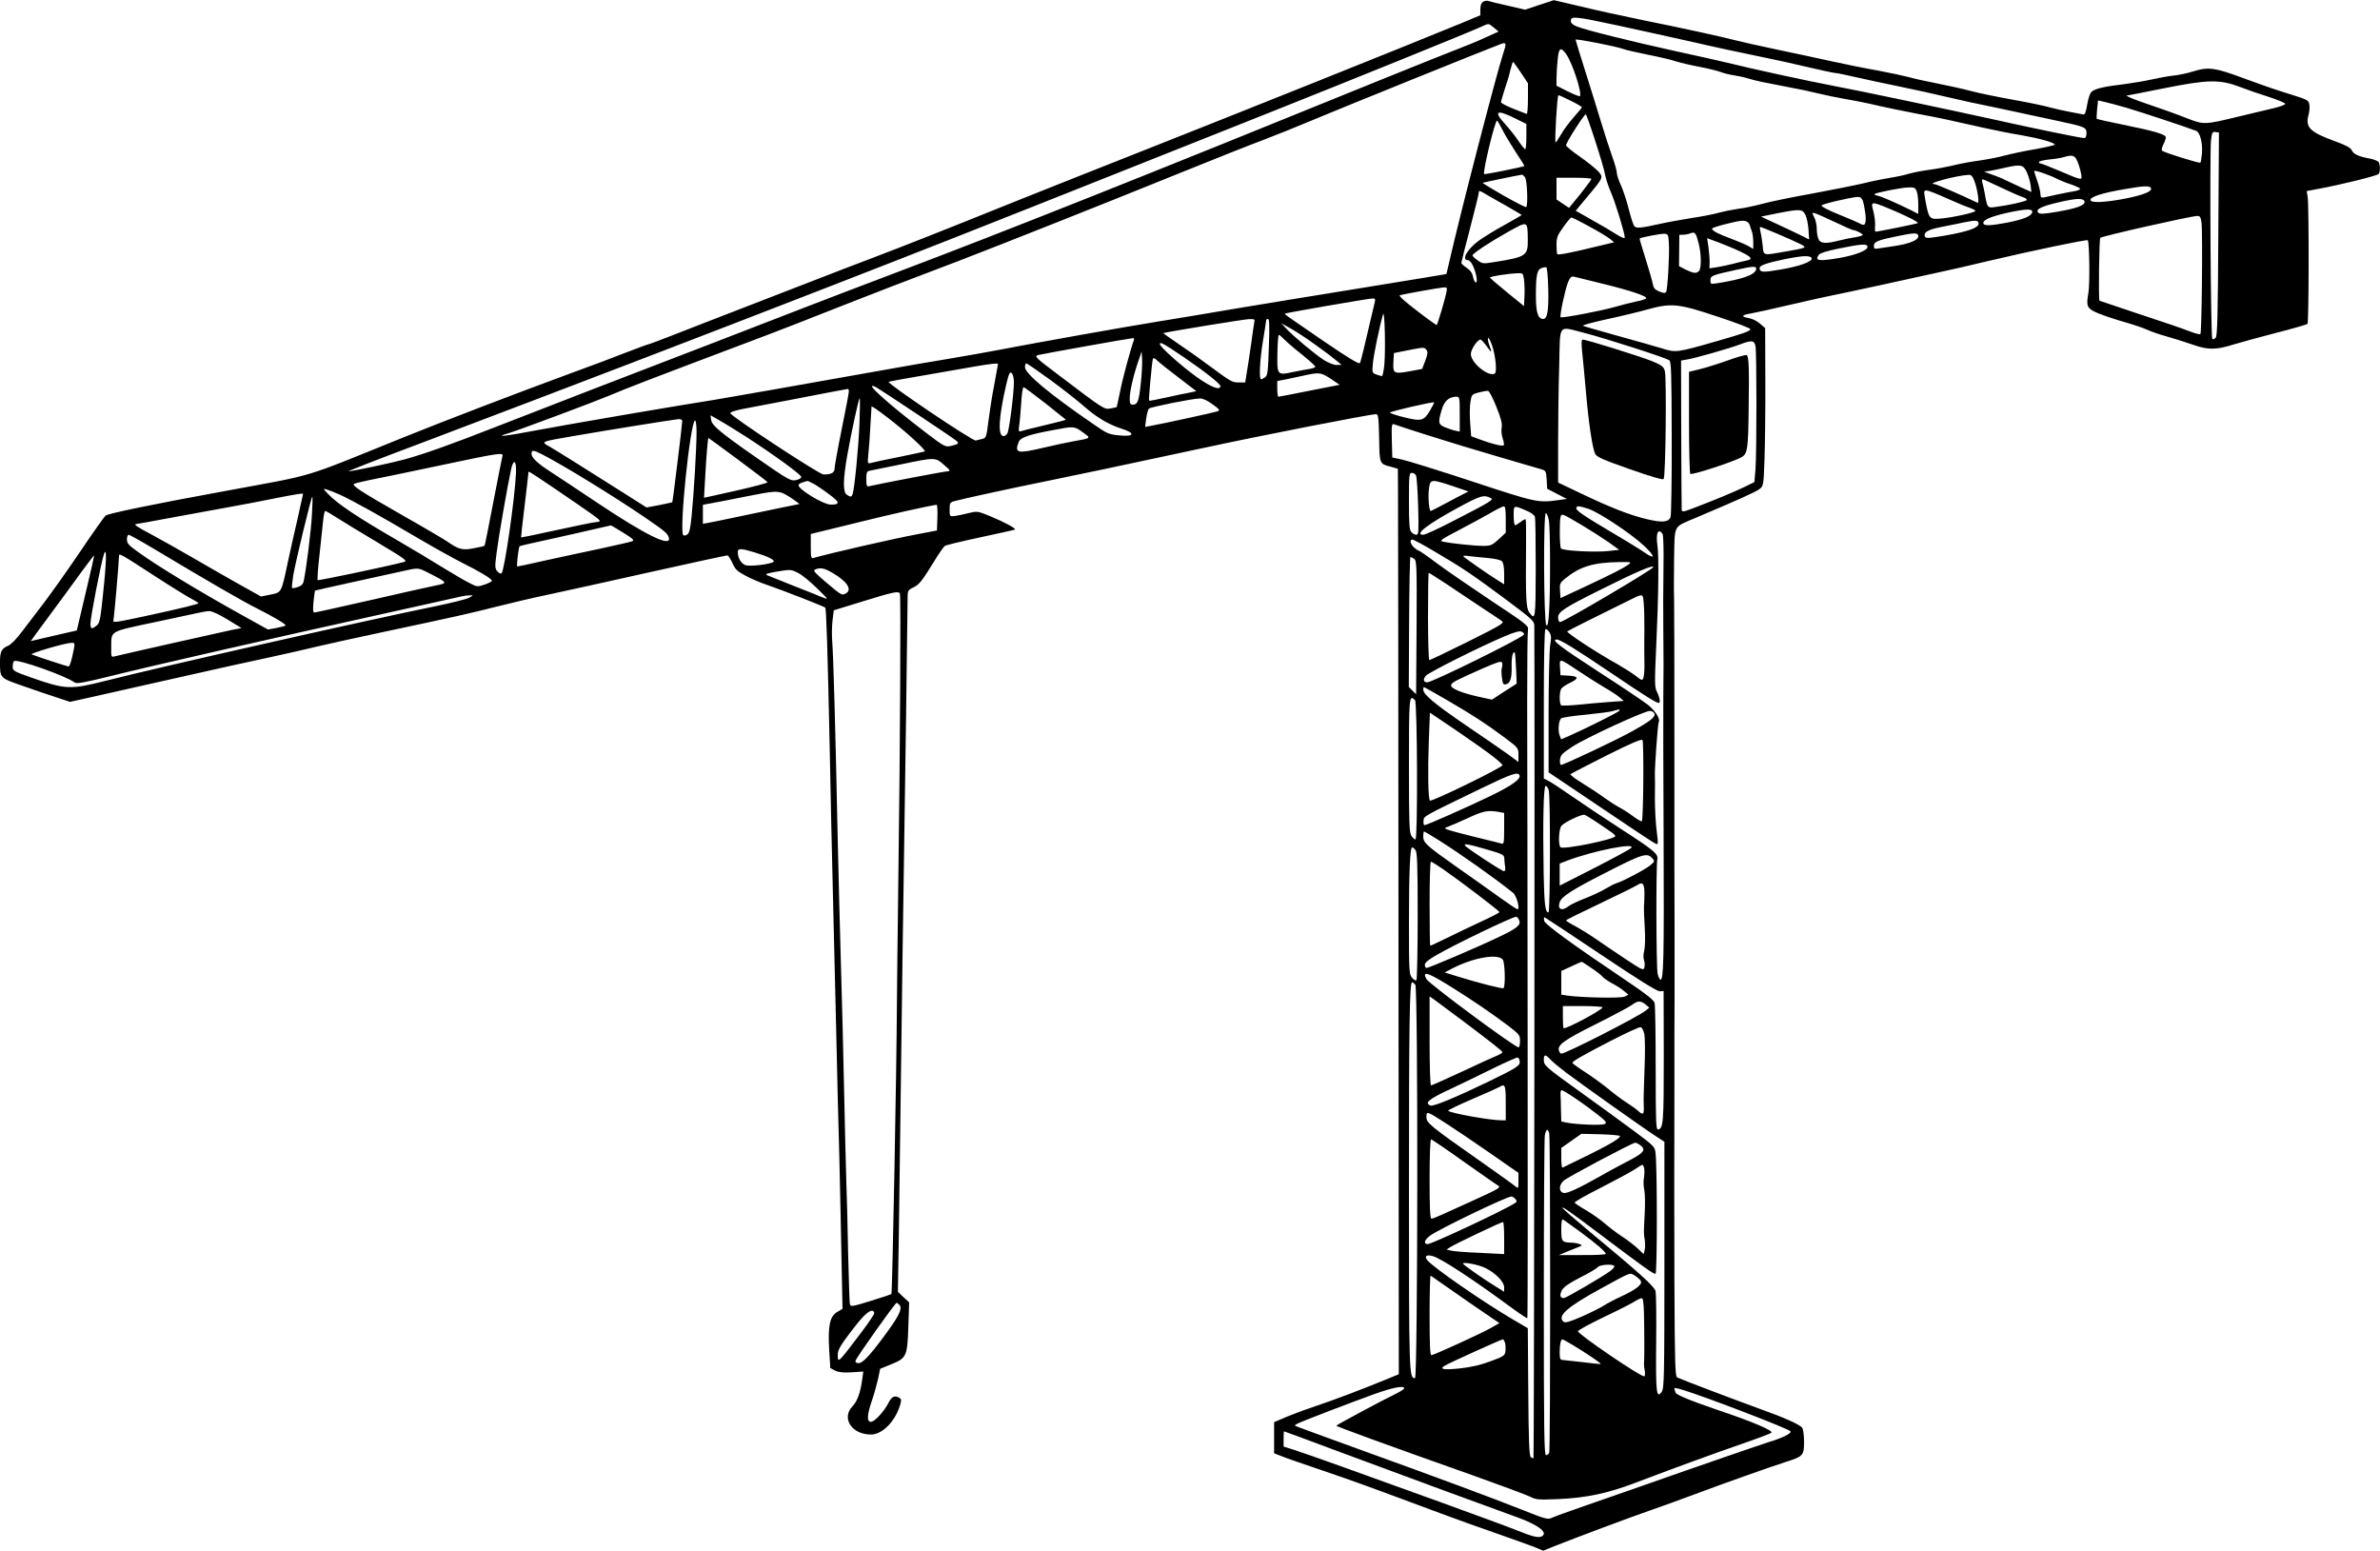
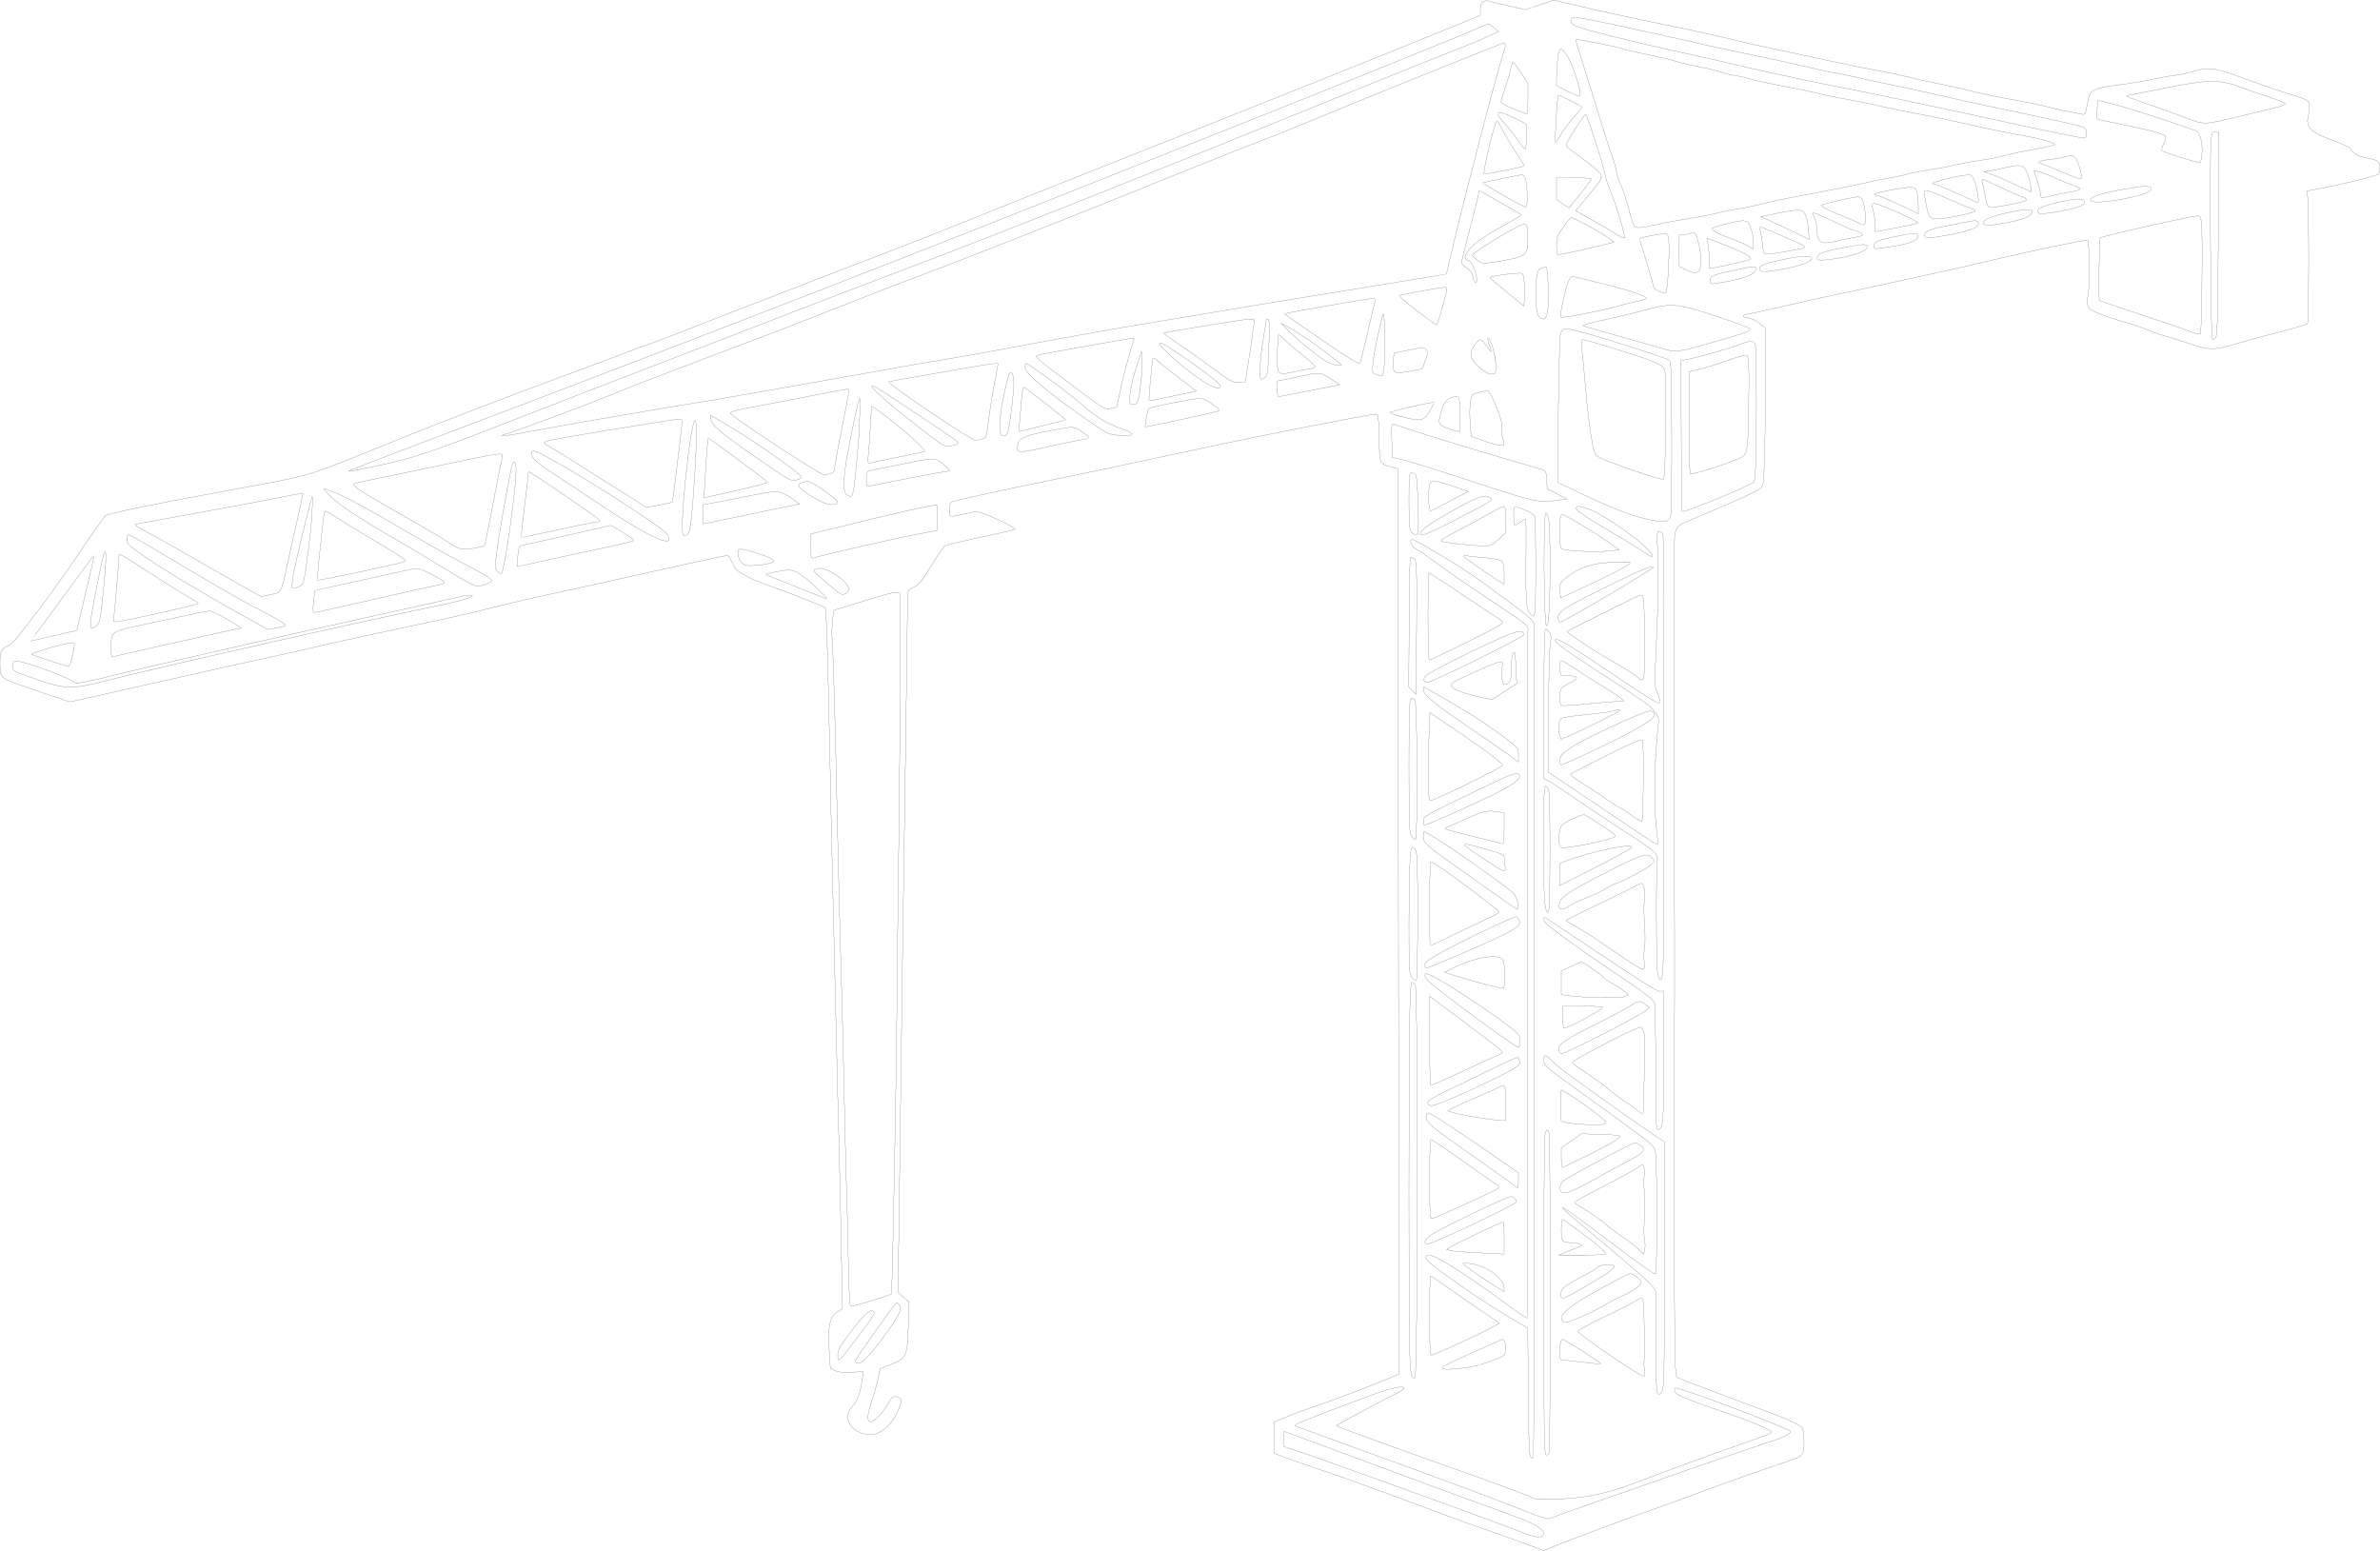
<svg xmlns="http://www.w3.org/2000/svg" version="1.0" width="1500pt" height="977pt" viewBox="0 0 1500 977" preserveAspectRatio="xMidYMid meet">
-   <g transform="translate(0,977) scale(0.1,-0.1)" fill="#000000" stroke="none">
+   <g transform="translate(0,977) scale(0.1,-0.1)" fill="none" stroke="#000000">
    <path d="M9348 9759 c-12 -7 -18 -22 -18 -48 l0 -37 -112 -47 c-367 -151 -1457 -587 -2103 -842 -220 -87 -551 -218 -735 -292 -444 -179 -680 -272 -880 -348 -91 -34 -264 -101 -385 -148 -121 -47 -332 -129 -470 -182 -137 -53 -318 -123 -401 -156 -83 -32 -154 -59 -158 -59 -4 0 -66 -23 -139 -51 -73 -29 -233 -89 -357 -134 -332 -122 -781 -294 -1049 -402 -658 -266 -532 -228 -1126 -338 -455 -83 -733 -141 -749 -154 -9 -7 -82 -110 -162 -229 -81 -120 -184 -264 -228 -322 -44 -58 -106 -139 -138 -181 -34 -46 -70 -82 -88 -89 -39 -16 -50 -37 -50 -98 0 -107 -4 -103 148 -156 76 -27 172 -59 215 -73 l78 -26 162 36 c89 20 333 75 542 122 209 47 463 104 565 125 102 22 232 52 290 66 58 14 240 54 405 89 497 106 533 114 720 161 99 25 252 61 340 79 88 19 373 81 634 140 260 58 478 105 485 105 6 0 20 -22 32 -48 18 -40 30 -52 83 -80 34 -19 99 -46 144 -61 98 -34 349 -132 358 -140 7 -7 15 -261 29 -921 4 -234 13 -623 19 -865 6 -242 15 -636 21 -875 5 -239 14 -601 20 -805 5 -203 11 -501 14 -662 l6 -291 -34 -20 c-46 -27 -59 -87 -50 -239 l7 -114 30 -16 c23 -11 50 -14 105 -11 l73 5 -7 -51 c-11 -81 -31 -137 -61 -168 -72 -75 -5 -178 116 -178 71 0 151 80 183 183 10 32 9 40 -3 48 -29 18 -49 9 -69 -31 -28 -55 -88 -120 -111 -120 -27 0 -25 43 6 133 14 40 31 102 39 137 l13 64 73 30 c94 38 99 50 105 243 l5 146 -36 33 -35 33 6 368 c3 203 10 708 15 1123 5 415 12 901 15 1080 7 426 25 1712 25 1789 0 60 0 61 38 80 38 19 51 36 151 198 18 28 38 56 45 62 6 6 108 30 225 55 117 25 215 47 218 49 7 7 -67 47 -154 83 -83 34 -83 34 -141 20 -31 -8 -70 -16 -87 -18 -29 -3 -30 -2 -30 41 0 41 2 45 30 53 54 15 386 87 590 128 182 37 416 86 970 205 369 80 1061 215 1097 215 15 0 17 -18 20 -150 3 -167 1 -162 76 -182 l42 -12 1 -146 c1 -80 2 -1363 3 -2852 l2 -2708 -73 -30 c-139 -58 -348 -137 -443 -168 -52 -17 -134 -47 -183 -67 l-87 -37 0 -98 0 -98 43 -17 c23 -10 139 -50 257 -90 201 -68 307 -107 750 -272 96 -36 258 -94 360 -129 102 -36 208 -74 236 -85 l50 -21 80 32 c123 49 467 178 589 220 61 21 191 68 290 105 209 78 459 166 563 200 117 37 122 42 122 128 0 43 -5 80 -12 90 -17 21 -110 63 -273 121 -157 57 -494 185 -515 196 -12 7 -15 90 -17 602 -1 326 -1 604 -1 618 0 14 1 266 1 560 0 294 0 567 1 605 0 39 0 230 0 425 -1 195 -1 373 -1 395 0 22 0 400 0 840 0 440 -1 829 -2 865 -2 36 -1 149 0 252 5 218 -9 193 139 256 271 115 376 162 399 180 25 19 26 21 32 193 3 96 6 319 5 497 l-1 324 -33 29 c-18 16 -49 31 -72 35 -49 8 -44 19 12 28 24 4 138 29 253 56 116 27 237 54 270 60 33 6 170 36 305 65 135 30 299 66 365 80 66 14 203 45 305 70 276 65 621 137 628 131 11 -11 14 -280 4 -333 -15 -84 -9 -97 61 -127 34 -14 108 -39 165 -55 56 -16 121 -38 145 -49 23 -11 78 -30 122 -42 44 -12 118 -36 165 -52 97 -34 145 -34 260 2 36 11 153 43 260 71 107 27 199 54 203 58 9 9 10 745 1 801 l-6 36 69 13 c139 25 378 84 385 95 10 15 10 58 -1 75 -5 7 -30 17 -57 22 -69 13 -100 27 -112 52 -7 16 -37 32 -103 56 -162 59 -191 88 -169 169 6 23 8 52 4 66 -6 27 -8 27 -164 76 -58 18 -170 57 -250 87 -176 66 -221 73 -314 44 -38 -12 -94 -24 -125 -27 -31 -3 -92 -14 -136 -24 -44 -10 -122 -23 -174 -30 -120 -14 -181 -27 -205 -45 -13 -10 -23 -37 -31 -82 -8 -50 -15 -67 -26 -64 -8 2 -45 9 -84 16 -38 7 -95 20 -125 28 -30 9 -134 31 -230 48 -96 17 -218 42 -270 56 -52 14 -149 35 -215 48 -66 13 -145 30 -175 39 -30 8 -117 27 -192 41 -76 13 -209 40 -295 59 -87 19 -244 53 -350 75 -106 22 -220 48 -255 57 -88 23 -335 77 -588 128 -118 24 -292 62 -386 85 l-171 40 -91 -30 -90 -30 -108 25 c-60 13 -116 27 -124 30 -8 3 -23 1 -32 -5z m850 -150 c130 -28 343 -75 472 -104 129 -30 316 -70 415 -90 99 -20 244 -52 322 -71 78 -18 150 -34 160 -34 10 0 68 -12 128 -26 61 -14 187 -41 280 -60 94 -19 224 -48 290 -64 66 -15 136 -31 155 -35 33 -6 206 -43 545 -116 178 -38 185 -41 185 -79 0 -20 -5 -30 -15 -30 -19 0 -305 58 -555 114 -300 66 -863 185 -1030 216 -157 30 -504 105 -665 145 -55 13 -206 47 -335 75 -269 59 -562 132 -614 154 -25 10 -36 21 -36 35 0 31 28 28 298 -30z m-783 -13 l30 -25 -80 -36 c-44 -21 -125 -54 -180 -75 -55 -21 -257 -102 -450 -180 -1540 -626 -2397 -967 -3080 -1225 -209 -79 -486 -185 -615 -235 -129 -50 -368 -142 -530 -205 -498 -191 -1122 -432 -1390 -537 -281 -110 -441 -167 -570 -203 -84 -23 -330 -75 -353 -75 -7 1 202 82 463 180 992 376 1687 642 2575 987 584 227 892 348 1935 763 217 86 600 239 850 338 507 202 1241 499 1310 531 56 25 49 26 85 -3z m817 -135 c16 -6 85 -22 155 -36 71 -14 148 -32 173 -41 25 -8 92 -24 150 -35 57 -11 118 -26 135 -33 17 -7 53 -16 80 -20 28 -4 70 -13 95 -21 49 -15 99 -25 256 -55 56 -10 137 -27 180 -38 44 -11 122 -27 174 -36 52 -9 122 -22 155 -30 59 -15 248 -54 394 -81 41 -8 113 -23 160 -34 47 -11 120 -27 161 -36 41 -9 93 -20 115 -24 22 -5 83 -16 135 -25 103 -18 200 -45 200 -57 0 -4 -55 -17 -122 -29 -68 -11 -154 -30 -193 -40 -38 -11 -108 -24 -155 -31 -47 -6 -119 -19 -160 -29 -41 -10 -113 -24 -160 -30 -47 -6 -105 -18 -130 -25 -25 -8 -76 -19 -115 -25 -38 -6 -115 -21 -170 -35 -55 -13 -201 -42 -325 -65 -123 -22 -265 -51 -315 -65 -49 -13 -115 -27 -145 -30 -30 -4 -86 -15 -125 -25 -38 -11 -119 -26 -180 -35 -60 -10 -146 -25 -190 -35 -123 -28 -152 -30 -165 -15 -6 8 -22 56 -35 108 -13 52 -35 119 -49 149 -14 30 -26 66 -26 79 0 13 -14 62 -31 109 -17 47 -47 141 -68 210 -21 69 -65 212 -99 319 -34 107 -62 197 -62 201 0 8 260 -43 302 -59z m-758 -28 c-42 -126 -276 -1030 -341 -1318 -9 -38 -17 -71 -17 -72 -1 -1 -242 -40 -536 -88 -294 -47 -654 -107 -800 -131 -146 -25 -362 -61 -480 -80 -217 -35 -765 -133 -1005 -179 -71 -14 -211 -38 -310 -55 -99 -16 -319 -54 -490 -85 -409 -73 -926 -164 -995 -175 -194 -30 -885 -148 -1088 -186 -234 -44 -301 -52 -210 -25 64 19 540 197 638 238 128 54 222 90 985 378 77 29 237 91 355 138 118 47 312 122 430 168 118 45 312 119 430 164 273 105 914 359 1407 559 210 85 444 178 520 206 76 29 208 82 293 118 205 86 1116 454 1200 485 34 12 36 5 14 -60z m396 -3 c41 -57 103 -250 87 -266 -3 -3 -37 11 -76 30 l-71 36 0 48 c0 26 3 77 7 115 7 76 19 84 53 37z m-285 -117 l45 -68 0 -98 c0 -54 -4 -97 -8 -95 -5 2 -43 17 -85 33 -42 17 -77 35 -77 41 0 6 11 42 23 80 13 38 30 93 36 122 7 28 15 52 17 52 2 0 24 -30 49 -67z m4530 -90 c44 -17 127 -46 185 -64 58 -19 104 -38 103 -44 -1 -5 -32 -17 -70 -26 -37 -9 -135 -32 -218 -52 -227 -55 -224 -54 -340 -9 -55 22 -165 61 -245 88 -80 27 -136 50 -125 52 11 1 119 23 240 47 271 54 346 55 470 8z m-4215 -88 c39 -19 70 -38 70 -41 0 -3 -23 -31 -51 -62 -28 -32 -65 -81 -81 -110 -17 -29 -32 -51 -34 -50 -7 8 10 298 18 298 5 0 40 -16 78 -35z m3505 -45 c85 -25 382 -123 437 -145 24 -9 41 -78 36 -142 -3 -29 -7 -55 -10 -58 -6 -6 -229 64 -241 75 -5 4 -2 21 7 38 9 17 16 38 16 46 0 19 -66 39 -273 81 -86 17 -159 34 -162 36 -2 3 -1 30 2 60 l6 56 41 -9 c22 -5 86 -22 141 -38z m-3856 -66 l71 -35 0 -80 c0 -43 -3 -79 -7 -79 -5 0 -24 24 -43 52 -19 29 -56 75 -82 104 -78 84 -57 97 61 38z m505 -142 c30 -92 58 -187 62 -212 4 -24 20 -72 34 -105 27 -58 90 -264 90 -291 0 -9 -18 -2 -52 19 -29 19 -99 60 -155 91 l-102 58 74 89 c100 119 100 121 71 156 -14 16 -65 58 -115 93 -50 35 -91 68 -91 74 0 18 114 196 125 196 2 0 29 -75 59 -168z m-585 70 c16 -32 55 -96 85 -142 31 -46 55 -85 53 -86 -6 -6 -249 -55 -253 -51 -11 10 68 337 81 337 3 0 18 -26 34 -58z m4512 -657 c-3 -522 -6 -643 -17 -654 -7 -8 -17 -11 -21 -7 -10 9 -17 1180 -8 1254 6 47 9 53 28 50 l22 -3 -4 -640z m-888 458 c9 -21 19 -55 23 -77 8 -46 13 -46 -143 20 -57 24 -107 44 -113 44 -5 0 -10 4 -10 9 0 5 29 12 65 16 35 3 77 10 92 15 55 16 69 12 86 -27z m-319 -68 c10 -22 21 -59 24 -83 l5 -42 -69 31 c-38 17 -81 37 -97 45 -15 9 -51 23 -80 33 l-52 19 40 6 c22 4 67 13 100 21 91 20 107 17 129 -30z m191 -42 c22 -11 64 -28 93 -37 28 -10 52 -22 52 -26 0 -5 -17 -12 -37 -15 -21 -3 -69 -13 -108 -21 -38 -8 -78 -17 -87 -19 -14 -2 -18 4 -18 23 -1 15 -9 52 -20 82 -11 30 -19 58 -20 62 0 9 93 -23 145 -49z m-3354 10 c14 -16 20 -176 8 -188 -3 -3 -67 30 -142 72 -74 43 -134 79 -133 81 3 2 224 48 247 51 4 1 13 -6 20 -16z m2832 -22 c19 -47 34 -145 21 -139 -100 48 -261 118 -273 118 -60 0 133 53 215 58 17 2 26 -8 37 -37z m-2413 11 c0 -4 -32 -47 -70 -95 l-71 -87 -39 26 -40 27 0 68 0 69 110 0 c61 0 110 -3 110 -8z m2575 -51 c55 -26 117 -54 138 -61 23 -7 35 -16 30 -21 -9 -9 -110 -32 -194 -43 -53 -8 -54 -6 -69 79 -5 28 -12 60 -16 73 -3 12 -3 22 2 22 4 0 53 -22 109 -49z m952 -8 c7 -19 -47 -41 -155 -63 -131 -26 -227 -31 -227 -10 0 20 74 44 215 68 126 22 161 23 167 5z m-1477 -19 c6 -14 10 -52 10 -84 l0 -58 -47 24 c-92 45 -178 83 -206 90 -15 3 -26 8 -23 11 9 9 171 41 214 42 37 1 44 -2 52 -25z m-2592 -88 c56 -32 102 -59 102 -61 0 -2 -50 -30 -110 -64 -61 -33 -134 -79 -163 -100 -74 -56 -108 -121 -63 -121 7 0 20 -15 29 -34 21 -46 32 -106 19 -106 -6 0 -14 15 -18 34 -4 24 -16 42 -40 58 -19 13 -34 27 -34 31 0 5 25 103 55 218 30 115 55 216 55 225 0 14 4 14 33 -3 17 -11 78 -45 135 -77z m2780 45 c59 -26 124 -54 145 -60 20 -7 37 -16 37 -20 0 -10 -144 -42 -216 -48 -73 -7 -77 -3 -98 107 -12 66 -12 70 6 70 10 0 67 -22 126 -49z m-527 -17 c5 -15 12 -53 16 -84 6 -63 -3 -79 -36 -58 -11 6 -70 32 -133 57 -62 25 -111 50 -108 56 5 10 182 51 228 54 16 1 25 -7 33 -25z m1397 -5 c4 -23 -52 -43 -176 -64 -77 -13 -106 -15 -115 -6 -21 21 16 40 123 65 119 28 163 29 168 5z m-1231 -44 c106 -44 187 -85 180 -91 -4 -4 -251 -54 -267 -54 -3 0 -4 17 -2 38 1 20 -3 61 -11 90 -17 64 -16 65 100 17z m-528 -40 c8 -16 17 -58 19 -92 l4 -62 -48 24 c-27 13 -95 46 -152 72 l-103 48 108 22 c138 27 154 26 172 -12z m1429 18 c-5 -25 -50 -44 -153 -65 -115 -22 -155 -23 -155 -2 0 20 55 42 160 65 114 24 152 24 148 2z m-1240 -64 c56 -27 107 -49 112 -49 15 0 60 -23 60 -30 0 -4 -21 -11 -47 -15 -27 -4 -73 -13 -103 -21 -85 -22 -119 -19 -130 12 -6 14 -10 43 -10 65 0 22 -7 54 -16 70 -15 30 -15 31 8 24 13 -4 69 -29 126 -56z m2307 -1 c8 -58 2 -695 -7 -703 -4 -4 -35 4 -70 18 -35 14 -175 62 -313 107 -137 46 -251 84 -253 85 -7 6 -2 389 5 396 11 11 560 135 610 138 18 1 23 -6 28 -41z m-3861 -24 c57 -30 115 -66 131 -78 l28 -23 -109 -26 c-154 -38 -242 -55 -249 -49 -3 3 -5 29 -5 59 0 46 5 60 43 112 23 33 46 60 50 60 5 1 55 -24 111 -55z m1004 24 c6 -7 11 -17 12 -23 1 -5 6 -20 11 -33 5 -13 9 -43 9 -67 l0 -44 -32 19 c-18 10 -67 31 -108 46 -75 27 -120 50 -120 63 0 9 155 49 191 50 15 1 31 -5 37 -11z m1452 -7 c0 -27 -66 -50 -214 -76 -114 -19 -126 -19 -126 3 0 24 31 38 127 56 43 9 98 19 123 25 73 15 90 13 90 -8z m-2841 -103 c1 -100 -11 -108 -215 -140 -67 -11 -72 -10 -102 12 -18 13 -32 27 -32 30 0 12 112 86 225 149 127 70 122 72 124 -51z m1575 38 c56 -24 119 -52 141 -63 46 -24 45 -24 -85 -47 -155 -27 -144 -30 -151 39 -4 33 -10 72 -14 88 -4 15 -4 27 0 27 3 0 52 -20 109 -44z m-499 -57 c18 -66 19 -161 3 -177 -17 -17 -35 -15 -84 9 l-42 22 1 98 1 99 25 1 c14 0 35 4 46 9 27 11 34 2 50 -61z m-187 1 c5 -74 -8 -294 -17 -309 -6 -10 -16 -9 -43 2 -29 12 -37 22 -42 51 -4 21 -25 92 -46 159 -21 67 -38 123 -36 124 7 7 134 31 156 30 23 -2 25 -6 28 -57z m1572 41 c0 -24 -55 -47 -147 -61 -37 -5 -83 -12 -100 -15 -28 -5 -33 -3 -33 15 0 26 23 36 135 59 122 26 145 26 145 2z m-1122 -96 c75 -36 83 -49 35 -58 -16 -3 -53 -12 -83 -20 -30 -8 -75 -17 -100 -21 l-46 -7 1 43 c0 24 -4 66 -8 95 l-8 52 68 -25 c37 -14 101 -40 141 -59z m802 29 c0 -22 -73 -51 -174 -69 -133 -23 -161 -19 -133 19 8 11 52 25 127 40 142 29 180 32 180 10z m-352 -72 c6 -20 -77 -51 -199 -71 -111 -19 -128 -18 -129 11 0 15 48 32 155 54 119 24 166 26 173 6z m-1660 -194 c3 -138 -6 -188 -32 -188 -33 0 -46 41 -46 146 0 128 7 163 34 174 12 5 26 7 31 6 6 -2 11 -59 13 -138z m1310 125 c-7 -35 -83 -62 -245 -88 -41 -6 -43 -6 -43 19 0 28 9 32 160 65 113 25 132 25 128 4z m-1463 -65 c3 -24 5 -71 3 -105 l-3 -62 -107 87 c-59 48 -107 90 -108 93 0 7 116 25 172 27 36 2 37 1 43 -40z m500 -27 c175 -43 278 -78 270 -91 -3 -5 -31 -14 -63 -20 -31 -7 -93 -22 -137 -35 -92 -26 -332 -71 -339 -64 -8 7 29 178 47 222 14 31 20 37 39 33 13 -3 95 -23 183 -45z m-990 -58 c-7 -36 -54 -195 -60 -201 -2 -2 -58 38 -125 90 -69 52 -116 94 -108 97 20 7 250 48 277 50 22 1 23 -2 16 -36z m-450 -55 c-69 -296 -88 -375 -94 -386 -5 -9 -73 32 -237 144 -264 181 -238 163 -233 168 5 5 515 93 547 95 18 1 21 -3 17 -21z m2165 -95 c113 -37 204 -72 202 -78 -4 -13 -42 -26 -212 -75 -254 -73 -258 -73 -347 -45 -43 13 -170 49 -282 80 -112 31 -209 59 -214 62 -6 4 59 21 144 40 85 18 201 46 259 62 154 43 196 39 450 -46z m-2105 -300 c-4 -40 -11 -73 -15 -73 -5 0 -21 5 -36 10 -26 10 -27 12 -21 73 5 55 43 237 64 307 10 33 16 -222 8 -317z m-820 265 c-2 -13 -12 -75 -20 -138 -9 -63 -21 -143 -27 -177 l-10 -63 -40 0 c-43 0 -48 3 -193 110 -49 37 -134 97 -188 133 -54 37 -97 67 -95 68 43 11 514 88 541 88 34 1 37 -1 32 -21z m92 -155 c-5 -154 -8 -179 -23 -190 -10 -7 -21 -13 -26 -13 -14 0 -8 122 12 243 11 65 20 123 20 128 0 5 5 9 12 9 8 0 10 -47 5 -177z m291 16 c54 -38 113 -83 132 -99 l35 -29 -31 -1 c-17 0 -51 13 -80 31 -56 36 -194 151 -239 200 l-30 32 58 -32 c32 -18 102 -63 155 -102z m1705 71 c124 -32 502 -153 527 -170 13 -8 15 -74 16 -487 1 -263 -3 -488 -7 -500 -12 -34 -51 -38 -148 -15 -108 25 -232 74 -418 163 l-143 68 0 253 c0 139 3 358 7 486 7 272 -13 247 166 202z m-1902 -36 c13 -14 63 -58 112 -96 48 -39 87 -74 87 -79 0 -4 -17 -11 -37 -14 -21 -3 -69 -12 -107 -20 -96 -21 -98 -19 -95 122 1 62 5 113 9 113 4 0 17 -12 31 -26z m-946 -11 c-18 -48 -70 -239 -86 -322 -11 -52 -20 -96 -22 -97 -1 -1 -18 -4 -38 -8 -40 -7 -40 -7 -325 209 -155 117 -157 120 -129 128 27 7 561 103 594 106 9 1 11 -5 6 -16z m2259 -30 c22 -64 32 -168 17 -177 -39 -24 -151 68 -151 123 0 29 42 91 61 91 5 0 22 -19 39 -42 34 -47 35 -46 15 11 -8 22 -10 41 -5 41 4 0 15 -21 24 -47z m1660 -4 c8 -41 8 -670 0 -776 l-7 -81 -63 -31 c-64 -31 -202 -88 -326 -135 -61 -23 -68 -23 -69 -8 -1 9 -2 225 -3 479 l-1 461 40 7 c50 8 263 69 330 94 75 29 91 27 99 -10z m-3606 -68 c139 -95 237 -172 234 -186 -5 -26 -58 -5 -144 55 -94 66 -238 194 -238 212 0 16 24 3 148 -81z m1532 44 c10 -12 9 -25 -7 -68 l-20 -52 -75 -14 c-103 -19 -110 -15 -106 56 l3 58 85 17 c109 21 105 21 120 3z m-1800 -210 c-12 -114 -20 -135 -51 -135 -15 0 -19 7 -19 38 0 45 23 145 53 232 l22 65 3 -45 c2 -25 -1 -94 -8 -155z m243 32 l107 -82 -42 -9 c-24 -4 -90 -18 -148 -31 -58 -13 -106 -22 -108 -20 -4 3 18 243 24 263 3 9 12 5 31 -13 16 -15 76 -63 136 -108z m-1143 89 c0 -2 -11 -61 -24 -132 -14 -71 -30 -175 -37 -232 -12 -97 -14 -103 -39 -108 -14 -3 -32 -8 -40 -10 -20 -5 -567 364 -549 370 8 3 106 21 219 40 113 20 255 44 315 55 111 19 155 24 155 17z m327 -98 c78 -57 176 -134 218 -171 76 -67 152 -112 230 -137 91 -29 87 -53 -7 -44 -69 6 -79 10 -168 72 -276 189 -430 318 -430 358 0 13 4 24 8 24 5 0 72 -46 149 -102z m-227 -17 c0 -72 -29 -300 -41 -322 -6 -11 -18 -19 -27 -17 -34 6 -27 121 19 321 17 73 23 86 35 76 8 -7 14 -30 14 -58z m1997 22 l56 -38 -189 -37 c-104 -21 -192 -38 -196 -38 -5 0 -8 22 -8 49 l0 50 53 10 c28 6 81 17 117 25 96 21 105 19 167 -21z m-2864 -54 c24 -13 470 -309 501 -334 24 -18 19 -24 -30 -35 -37 -8 -41 -6 -163 87 -245 187 -402 330 -308 282z m1065 -100 c70 -56 128 -103 130 -104 2 -1 -59 -17 -135 -35 -76 -18 -144 -35 -152 -38 -10 -4 -12 4 -8 34 4 21 9 85 13 142 3 56 10 102 15 102 5 0 66 -46 137 -101z m-1238 75 c0 -9 -20 -116 -45 -238 -25 -123 -45 -235 -45 -248 0 -27 -20 -38 -70 -38 -26 0 -580 364 -587 386 -2 7 29 17 79 27 46 9 166 32 268 51 102 20 230 44 285 55 55 10 103 19 108 20 4 0 7 -6 7 -15z m4081 -98 c30 -74 38 -107 33 -132 -3 -18 0 -48 7 -68 7 -19 10 -38 6 -42 -8 -8 -77 9 -151 37 l-54 20 -6 82 c-4 45 -3 105 1 132 8 49 9 50 53 62 25 6 51 11 58 10 8 -1 32 -47 53 -101z m-231 -46 l0 -110 -27 6 c-16 3 -45 13 -65 21 -43 18 -46 29 -22 109 16 57 45 83 92 84 21 0 22 -2 22 -110z m-3783 -57 c-6 -150 -31 -408 -43 -445 -6 -21 -14 -22 -38 -5 -24 18 -23 94 4 248 27 152 72 359 78 359 3 0 2 -71 -1 -157z m2224 120 c45 -32 49 -38 33 -45 -17 -6 -334 -76 -423 -92 l-34 -6 7 52 c4 29 12 58 17 63 10 10 272 63 321 64 17 1 48 -13 79 -36z m1373 -38 c-39 -67 -55 -72 -163 -45 -50 12 -91 26 -91 30 0 7 271 70 278 64 2 -1 -9 -23 -24 -49z m-3414 -51 c111 -85 241 -204 228 -209 -7 -2 -80 -18 -163 -35 -82 -16 -161 -33 -174 -37 -24 -6 -24 -6 -18 58 4 35 10 117 13 182 l7 117 26 -16 c14 -10 51 -36 81 -60z m-892 -120 c175 -114 342 -235 342 -250 0 -7 -14 -15 -30 -19 -36 -8 -47 -2 -260 146 -221 154 -274 199 -278 233 l-4 29 56 -32 c31 -17 109 -66 174 -107z m-408 104 c0 -21 -60 -511 -63 -513 -1 -1 -38 -9 -82 -18 l-80 -15 -120 76 c-274 174 -452 285 -487 305 -63 35 -68 32 157 71 214 37 626 103 653 105 12 0 22 -5 22 -11z m90 -73 c0 -96 -17 -388 -31 -525 -7 -75 -14 -108 -26 -117 -9 -7 -20 -10 -26 -6 -29 18 44 723 74 723 5 0 9 -34 9 -75z m4615 -20 c110 -35 310 -96 445 -135 135 -39 256 -75 270 -79 22 -7 25 -14 28 -64 l3 -57 62 -32 62 -32 -50 -7 c-131 -19 -143 -16 -546 117 -210 69 -409 131 -443 138 l-61 13 -3 108 c-2 99 -1 107 15 101 9 -4 108 -36 218 -71z m-2181 21 c54 -38 55 -37 -54 -56 -36 -6 -124 -25 -196 -42 -161 -38 -181 -34 -154 36 11 29 62 47 219 76 131 25 131 25 185 -14z m-2173 -172 c101 -75 185 -139 187 -143 1 -4 -88 -28 -199 -53 l-202 -45 7 121 c7 132 17 256 21 256 1 0 85 -61 186 -136z m-1233 32 c123 -62 460 -269 647 -397 128 -88 141 -99 150 -126 19 -66 -143 13 -454 221 -124 83 -256 170 -291 193 -83 53 -120 89 -120 113 0 26 11 25 68 -4z m-252 -13 c-3 -10 -28 -139 -57 -288 -28 -148 -53 -272 -55 -274 -2 -2 -33 -10 -68 -16 -72 -14 -94 -8 -168 43 -24 16 -144 87 -268 157 -275 157 -336 196 -318 206 7 4 51 14 98 24 47 9 231 47 410 85 421 89 435 91 426 63z m2784 -53 c40 -34 42 -39 22 -40 -17 0 -412 -75 -494 -94 -15 -4 -18 3 -18 45 0 42 3 49 23 53 12 2 99 20 192 39 221 46 220 46 275 -3z m-2698 -51 c-7 -159 -72 -612 -91 -632 -4 -4 -16 1 -26 12 -16 19 -17 28 -5 118 11 90 66 408 91 525 16 71 35 57 31 -23z m228 -87 c240 -163 300 -205 300 -214 0 -4 -10 -8 -22 -8 -13 0 -124 -23 -248 -50 -123 -27 -225 -48 -226 -47 -1 1 9 90 22 197 13 107 24 201 24 208 0 16 -8 20 150 -86z m5445 71 c4 -10 10 -98 13 -195 4 -156 3 -178 -11 -178 -9 0 -23 7 -31 16 -13 13 -16 45 -16 195 0 169 1 179 19 179 10 0 22 -8 26 -17z m-3802 -49 c18 -9 63 -39 100 -67 71 -52 74 -67 13 -67 -47 0 -211 100 -203 124 2 6 14 13 28 17 13 4 25 7 27 8 2 1 17 -6 35 -15z m4032 -17 l100 -34 -35 -18 c-19 -10 -72 -37 -116 -61 -45 -24 -84 -44 -87 -44 -10 0 -18 90 -11 139 8 63 13 63 149 18z m-7016 -53 c76 -34 263 -138 481 -267 102 -60 234 -134 294 -164 116 -58 186 -101 186 -113 0 -5 -21 -15 -46 -24 -45 -15 -47 -15 -97 11 -29 14 -108 61 -177 103 -69 43 -186 113 -260 156 -267 154 -397 241 -455 304 -30 32 -30 32 -5 25 14 -4 49 -18 79 -31z m2811 0 c14 -7 39 -23 57 -36 l32 -24 -157 -32 c-86 -18 -206 -43 -267 -56 -60 -13 -127 -26 -147 -30 l-38 -7 0 60 0 60 38 7 c20 3 123 23 227 44 190 38 208 39 255 14z m-3040 3 c0 -2 -16 -73 -35 -158 -20 -85 -47 -207 -61 -272 -41 -194 -39 -190 -109 -204 l-60 -12 -145 81 c-80 45 -212 121 -295 169 -82 48 -199 113 -260 146 -87 46 -105 59 -85 61 14 2 106 18 205 37 99 18 259 48 355 65 96 17 238 44 315 60 137 27 175 33 175 27z m7488 -27 c17 -9 -11 -26 -235 -141 -94 -49 -181 -89 -193 -89 -59 0 26 66 222 172 142 77 161 82 206 58z m-7432 -102 c-5 -100 -36 -348 -52 -420 -3 -18 -15 -30 -36 -37 -17 -6 -34 -9 -37 -6 -3 3 1 38 7 78 15 89 114 497 120 497 3 0 2 -51 -2 -112z m3942 -20 l-3 -81 -120 -23 c-147 -27 -566 -123 -657 -150 -16 -5 -18 3 -18 73 l0 78 278 68 c220 55 453 107 515 116 4 0 7 -36 5 -81z m3582 -12 l0 -83 -45 -42 c-41 -37 -49 -41 -98 -41 -52 0 -196 15 -251 26 -26 6 -16 13 100 74 71 37 161 86 199 108 39 23 76 41 83 41 9 1 12 -22 12 -83z m137 53 c22 -9 44 -26 47 -36 3 -10 5 -157 5 -326 -1 -321 -2 -329 -41 -276 -20 27 -23 94 -20 428 1 85 0 157 -3 159 -2 2 -16 -5 -31 -17 -15 -11 -31 -21 -35 -21 -5 0 -9 27 -9 61 0 68 -3 67 87 28z m380 16 c63 -19 267 -153 353 -233 71 -65 75 -93 7 -45 -23 16 -118 75 -212 130 -186 110 -228 140 -220 154 8 12 13 12 72 -6z m-7891 -53 c32 -21 149 -92 258 -157 187 -112 197 -120 170 -127 -108 -28 -537 -118 -542 -114 -3 3 2 77 12 163 9 87 19 184 23 216 3 31 9 57 13 57 4 0 33 -17 66 -38z m7646 -23 c9 -58 10 -447 1 -572 -4 -71 -9 -95 -17 -87 -17 17 -20 713 -3 707 6 -2 15 -24 19 -48z m209 -29 c57 -34 133 -83 169 -108 l65 -47 -65 -7 c-85 -10 -293 1 -302 16 -9 14 -10 178 -2 201 8 20 8 20 135 -55z m-6043 -47 c63 -39 72 -48 56 -54 -10 -4 -98 -24 -194 -45 -96 -20 -253 -54 -349 -75 -96 -22 -177 -39 -181 -39 -6 0 8 121 15 128 2 2 83 21 181 42 99 22 226 50 284 64 58 13 107 25 109 25 2 1 38 -20 79 -46z m6549 -5 c7 -8 9 -95 7 -228 -2 -118 -2 -285 -1 -370 2 -184 2 -272 0 -440 -1 -69 0 -469 2 -890 3 -750 0 -886 -20 -884 -5 1 -14 19 -18 40 -9 45 -10 675 -2 716 8 36 -15 56 -235 198 -102 66 -237 156 -300 200 -63 44 -130 88 -147 97 l-33 17 0 467 c0 287 4 470 10 474 5 3 16 -5 24 -18 13 -19 14 -34 6 -82 -5 -33 -10 -227 -10 -431 l0 -371 311 -209 c379 -255 369 -248 376 -241 3 4 0 41 -6 84 -6 43 -11 134 -11 203 1 69 1 134 0 145 -2 41 18 324 24 334 12 19 -19 69 -66 108 -26 21 -169 117 -318 213 -240 156 -298 200 -258 200 21 0 122 -62 348 -215 204 -138 279 -185 295 -185 11 0 5 38 -12 70 -15 30 -15 56 -5 279 15 321 18 572 8 643 -11 76 3 111 31 76z m-9498 -102 c317 -190 555 -328 644 -372 100 -50 177 -96 177 -105 0 -3 -25 -10 -56 -16 l-55 -10 -157 87 c-272 151 -537 311 -664 403 -57 41 -68 53 -68 78 0 16 5 29 11 29 6 0 81 -42 168 -94z m8065 -13 c168 -98 242 -148 454 -306 159 -119 172 -131 172 -160 4 -373 -1 -5241 -5 -5245 -3 -3 -11 0 -18 7 -9 9 -13 111 -15 411 l-3 400 -97 57 c-181 106 -491 320 -535 370 -22 26 -8 38 31 28 51 -13 252 -144 500 -327 52 -38 96 -67 98 -65 3 2 3 782 2 1733 -1 951 -2 1920 -3 2154 0 234 2 437 5 451 5 25 -9 36 -225 179 -126 84 -281 190 -343 236 -61 46 -116 84 -120 84 -5 0 -18 9 -30 20 -24 22 -29 50 -10 50 6 0 70 -34 142 -77z m-4288 -4 c82 -25 127 -47 120 -58 -10 -16 -151 -33 -179 -22 -27 11 -47 45 -47 82 0 25 20 24 106 -2z m-4091 -91 c-3 -51 -13 -151 -21 -223 -12 -110 -17 -133 -35 -147 -30 -25 -39 -22 -39 11 0 41 65 375 85 439 12 36 16 1 10 -80z m312 -59 c100 -65 202 -128 227 -141 25 -13 46 -26 46 -29 0 -6 -88 -28 -327 -80 -201 -43 -214 -45 -208 -26 4 11 35 369 35 403 0 20 8 15 227 -127z m-437 -105 l-56 -237 -144 -33 c-80 -19 -145 -34 -146 -34 -1 0 53 74 120 164 66 90 156 211 198 270 43 58 79 106 81 106 2 0 -22 -106 -53 -236z m8833 220 c47 -4 84 -12 93 -21 9 -10 14 -36 14 -80 l0 -65 -37 23 c-50 30 -205 138 -218 151 -7 7 3 8 30 4 22 -3 75 -8 118 -12z m-460 -6 c16 -12 17 -47 15 -433 l-3 -420 -23 23 -23 23 2 410 c1 225 5 409 8 409 4 0 15 -6 24 -12z m1352 -34 c-29 -23 -101 -59 -275 -141 l-155 -72 -3 47 c-3 42 0 49 30 74 95 78 179 104 348 106 70 1 74 0 55 -14z m155 -18 c0 -13 -565 -346 -587 -346 -8 0 -13 12 -13 29 0 35 37 60 260 171 234 117 340 163 340 146z m-7712 -40 c114 -58 115 -61 41 -75 -35 -7 -220 -48 -410 -92 -190 -43 -351 -79 -358 -79 -8 0 -10 18 -5 68 4 37 8 68 9 70 1 1 103 24 226 51 123 27 265 58 314 69 117 26 106 27 183 -12z m2537 5 c94 -54 129 -108 85 -131 -25 -13 -25 -13 -128 74 -68 58 -80 72 -65 77 33 14 58 9 108 -20z m-214 -2 c23 -11 75 -54 117 -95 75 -73 76 -74 37 -59 -22 9 -105 43 -185 74 -80 32 -154 62 -165 66 -15 7 -3 11 50 21 98 17 101 16 146 -7z m4082 -67 c56 -38 154 -103 217 -145 63 -41 124 -82 135 -90 18 -13 2 -23 -214 -131 -129 -64 -238 -116 -243 -116 -4 0 -8 124 -8 275 0 151 2 275 5 275 3 0 51 -31 108 -68z m-3441 -64 c6 -19 1 -996 -10 -1783 -5 -385 -9 -738 -9 -785 -2 -423 -29 -1839 -35 -1845 -2 -2 -61 -22 -130 -43 -124 -38 -127 -38 -132 -18 -2 12 -7 161 -11 331 -3 171 -8 366 -11 435 -2 69 -9 328 -14 575 -5 248 -14 605 -20 795 -6 190 -15 561 -21 825 -13 635 -27 1135 -34 1215 -3 36 -2 94 2 130 l8 64 185 57 c197 61 225 66 232 47z m4691 -136 c1 -59 1 -134 0 -167 0 -33 0 -94 1 -135 1 -41 -2 -83 -7 -93 -6 -17 -10 -16 -48 14 -22 17 -74 50 -114 73 -127 70 -325 200 -317 207 6 6 186 96 412 207 44 22 57 25 63 14 5 -8 9 -62 10 -120z m-7407 111 c-17 -9 -113 -33 -215 -54 -433 -88 -1750 -386 -2074 -469 -225 -57 -254 -56 -475 22 -107 38 -112 41 -112 68 0 16 4 31 9 34 23 14 325 -93 382 -135 12 -9 59 -1 220 39 273 68 1022 239 1779 406 234 52 434 96 445 99 11 3 31 5 45 5 25 1 25 1 -4 -15z m-1522 -137 l88 -54 -58 -11 c-53 -11 -698 -156 -745 -168 -17 -5 -19 0 -18 53 2 113 -21 100 283 165 320 69 305 66 336 68 15 0 62 -21 114 -53z m8170 -96 c-33 -32 -578 -300 -609 -300 -24 0 -28 20 -8 42 20 22 344 184 493 247 73 31 99 37 113 29 11 -5 15 -14 11 -18z m-9138 -87 c-12 -65 -26 -113 -34 -113 -8 0 -201 63 -232 76 -15 6 206 71 249 73 22 1 23 -2 17 -36z m9089 -126 l4 -95 -78 -50 -78 -51 -87 19 c-111 25 -178 54 -170 74 6 17 33 30 202 105 90 39 114 47 119 35 3 -8 2 -21 -1 -30 -4 -9 -4 -38 0 -64 5 -41 9 -47 26 -42 27 7 37 39 35 114 -1 57 8 97 20 85 2 -3 6 -48 8 -100z m393 -15 c48 -32 120 -78 159 -101 40 -23 85 -52 100 -65 l27 -23 -95 -7 c-52 -4 -138 -11 -192 -17 -53 -5 -102 -7 -107 -4 -13 8 -13 85 0 105 5 8 28 24 51 35 62 29 61 43 -3 47 l-53 3 -3 49 c-4 59 -5 59 116 -22z m-821 -188 c167 -98 230 -139 356 -232 87 -65 87 -66 87 -110 l0 -44 -62 46 c-35 25 -156 109 -270 186 -199 136 -268 194 -268 225 0 8 2 15 5 15 2 0 71 -39 152 -86z m-209 4 c15 -15 18 -878 3 -878 -6 0 -17 10 -25 22 -14 19 -16 79 -16 445 0 436 1 448 38 411z m1288 -67 c-6 -9 -209 -111 -309 -155 l-58 -25 -10 27 c-11 29 -6 89 10 105 5 5 74 16 153 23 79 8 157 18 173 23 40 12 47 13 41 2z m221 -18 c8 -21 -26 -48 -142 -112 -96 -54 -429 -211 -446 -211 -6 0 -9 15 -7 33 3 28 13 39 77 81 79 53 452 225 489 226 12 0 25 -7 29 -17z m-1015 -272 c32 -25 58 -49 58 -53 0 -14 -448 -233 -458 -223 -11 11 -14 184 -7 370 l7 184 172 -116 c94 -64 197 -137 228 -162z m945 -154 c-1 -135 -5 -248 -9 -252 -3 -3 -27 10 -54 30 -26 20 -65 45 -86 56 -22 11 -65 39 -97 62 -31 23 -93 64 -139 92 -45 27 -78 53 -74 57 4 3 106 56 227 117 160 80 222 106 227 97 4 -7 6 -123 5 -259z m-780 36 c8 -23 -50 -64 -181 -128 -143 -69 -404 -185 -418 -185 -5 0 -8 12 -6 28 3 30 -12 22 358 201 198 96 239 110 247 84z m184 -94 c11 -39 10 -769 -2 -769 -20 0 -26 51 -30 240 -6 336 -1 562 13 558 7 -3 16 -15 19 -29z m-318 -135 l37 -7 0 -99 c0 -90 -2 -99 -17 -94 -10 3 -56 15 -103 26 -47 11 -125 31 -175 44 -87 24 -89 25 -60 36 17 6 73 30 125 54 96 45 125 51 193 40z m614 -61 c110 -74 123 -83 123 -92 0 -20 -328 -87 -345 -70 -15 15 -11 114 6 135 18 22 130 76 146 69 7 -2 38 -21 70 -42z m-995 -114 c144 -91 354 -239 475 -336 22 -18 44 -103 27 -103 -5 0 -56 34 -114 76 -58 42 -177 126 -264 187 -197 139 -216 156 -216 196 0 17 2 31 5 31 3 0 42 -23 87 -51z m305 -61 c105 -30 113 -35 114 -58 0 -14 3 -37 5 -52 3 -18 0 -28 -7 -28 -14 0 -236 146 -245 161 -9 15 15 11 133 -23z m914 9 c-6 -8 -110 -64 -231 -126 l-220 -112 0 70 0 69 43 17 c165 63 438 117 408 82z m-1360 -14 c11 -13 14 -91 14 -414 0 -218 -4 -401 -8 -406 -5 -4 -17 3 -28 16 -18 22 -19 43 -19 346 0 322 7 475 20 475 4 0 14 -7 21 -17z m1493 -52 c16 -18 15 -20 -12 -43 -32 -27 -172 -101 -212 -113 -14 -4 -45 -20 -70 -35 -25 -16 -82 -42 -127 -60 -45 -17 -93 -40 -106 -50 -44 -35 -74 -20 -56 27 13 34 78 76 274 176 250 128 275 136 309 98z m-1318 -69 c111 -77 354 -262 354 -270 0 -4 -53 -31 -118 -61 -64 -30 -161 -76 -215 -103 -54 -26 -100 -48 -103 -48 -2 0 -4 119 -4 265 0 146 4 265 8 265 5 0 40 -22 78 -48z m1268 -160 c0 -31 -2 -66 -3 -77 -1 -11 1 -69 5 -130 4 -64 2 -125 -3 -145 -6 -21 -7 -45 -2 -59 5 -12 6 -33 3 -46 -5 -22 -10 -21 -117 50 -62 41 -143 96 -182 123 -38 27 -98 64 -132 83 -35 18 -63 36 -63 39 0 3 95 50 211 105 116 55 223 108 237 117 36 24 47 10 46 -60z m-788 -165 c9 -28 -19 -50 -141 -107 -132 -63 -431 -190 -444 -190 -6 0 -11 9 -11 20 0 13 22 32 73 61 112 66 490 247 504 242 7 -3 15 -14 19 -26z m513 -212 c240 -161 357 -234 373 -232 l23 2 1 -413 c0 -417 -3 -453 -36 -460 -13 -2 -15 49 -15 385 0 214 -3 399 -7 413 -5 18 -52 55 -160 128 -363 244 -533 368 -536 390 -2 12 -1 22 2 22 2 0 162 -106 355 -235z m-618 -32 c14 -16 18 -167 5 -180 -6 -6 -159 33 -291 74 l-80 25 50 26 c133 68 284 94 316 55z m557 -52 c32 -21 64 -46 72 -56 7 -9 34 -27 59 -41 25 -13 59 -34 75 -48 l29 -24 -23 -12 c-21 -12 -268 -7 -362 6 l-38 6 0 74 0 75 63 29 c34 16 63 29 65 29 2 1 29 -17 60 -38z m-871 -127 c132 -83 243 -159 346 -236 73 -56 77 -61 77 -98 0 -22 -4 -40 -9 -40 -25 0 -565 401 -581 430 -30 56 9 43 167 -56z m-237 21 c18 -21 16 -2480 -2 -2480 -37 0 -38 19 -38 1175 0 1072 4 1320 20 1320 4 0 13 -7 20 -15z m295 -225 c178 -134 254 -193 254 -201 1 -4 -14 -12 -31 -20 -18 -7 -118 -52 -221 -101 -104 -48 -193 -88 -198 -88 -5 0 -9 119 -9 281 l0 280 33 -23 c17 -12 95 -70 172 -128z m1156 100 l24 -20 -25 -20 c-51 -40 -502 -270 -530 -270 -4 0 -11 8 -14 17 -14 36 29 68 230 168 110 55 213 110 229 122 37 28 56 28 86 3z m-271 -18 c0 -15 -217 -132 -245 -132 -3 0 -5 32 -5 70 l0 70 125 0 c69 0 125 -4 125 -8z m263 -167 c5 -22 6 -116 2 -210 -6 -180 -7 -188 -5 -249 2 -49 -5 -54 -33 -29 -12 12 -47 37 -77 56 -30 19 -82 58 -115 86 -33 27 -97 74 -142 103 -45 29 -82 56 -83 60 0 10 60 45 244 140 94 48 178 87 186 85 8 -1 18 -20 23 -42z m-592 -161 c13 -15 58 -52 99 -83 91 -69 490 -352 566 -401 l54 -35 0 -775 c0 -698 -2 -778 -16 -799 -34 -49 -39 -13 -36 303 2 167 0 315 -4 330 -7 29 -104 117 -411 371 -99 83 -179 152 -177 154 5 6 46 -22 233 -163 277 -209 344 -257 355 -253 11 4 11 675 0 762 -4 38 -11 45 -132 135 -70 52 -217 159 -327 238 -237 170 -245 177 -245 214 0 35 10 35 41 2z m-193 -12 c4 -27 -17 -41 -203 -131 -197 -95 -341 -155 -359 -148 -41 16 -13 40 127 105 78 37 203 97 277 134 74 36 140 65 145 64 6 -1 11 -12 13 -24z m-88 -262 l0 -110 -27 0 c-76 1 -316 44 -336 60 -4 3 64 36 150 73 87 37 165 72 173 77 36 23 40 13 40 -100z m439 28 c42 -28 105 -74 139 -101 55 -43 61 -52 46 -60 -17 -10 -179 -4 -243 9 l-31 7 -2 71 c0 39 -2 83 -3 99 -1 15 2 27 8 27 5 0 44 -23 86 -52z m-811 -160 c53 -34 177 -118 275 -186 l177 -123 0 -51 c0 -48 -1 -50 -18 -35 -10 9 -113 83 -230 165 -311 218 -332 236 -332 273 0 39 2 38 128 -43z m646 -60 c8 -30 8 -1992 0 -2012 -3 -9 -12 -16 -20 -16 -12 0 -14 150 -14 988 0 543 3 1004 6 1025 7 42 19 48 28 15z m446 -17 c0 -19 -93 -70 -362 -199 -5 -2 -8 25 -8 60 l0 64 64 45 63 44 122 -3 c66 -2 121 -7 121 -11z m-984 -162 c110 -77 206 -145 214 -149 22 -13 12 -19 -155 -95 -82 -37 -173 -79 -201 -91 -28 -13 -56 -24 -62 -24 -9 0 -12 68 -12 250 0 138 4 250 9 250 5 0 98 -63 207 -141z m1115 102 c35 -29 18 -48 -92 -104 -52 -27 -128 -68 -169 -92 -127 -72 -201 -106 -223 -103 -33 5 -34 48 -3 77 24 22 429 237 452 240 7 0 22 -8 35 -18z m22 -146 c2 -14 1 -40 -2 -58 -4 -18 -3 -51 2 -75 5 -24 6 -89 3 -145 -7 -136 -7 -127 0 -169 3 -21 3 -50 0 -64 l-7 -27 -37 35 c-20 19 -66 55 -102 78 -36 24 -83 60 -106 80 -22 20 -72 56 -112 80 -40 23 -75 46 -78 51 -2 5 71 47 163 93 92 47 188 99 213 115 25 17 48 31 51 31 4 0 9 -11 12 -25z m-812 -191 c10 -13 10 -17 -2 -25 -60 -41 -525 -259 -551 -259 -28 0 -21 27 15 53 53 40 483 247 513 247 6 0 17 -7 25 -16z m409 -207 c99 -73 160 -125 160 -139 0 -4 -66 -8 -147 -7 l-148 0 50 21 c28 11 61 25 75 30 24 10 24 11 5 18 -11 5 -34 9 -52 9 -59 2 -63 7 -63 83 0 53 3 67 13 62 6 -4 55 -39 107 -77z m-480 -38 l0 -102 -155 8 c-85 3 -167 10 -181 14 l-27 7 25 16 c28 18 318 157 331 157 4 1 7 -45 7 -100z m-118 -190 c64 -31 118 -87 118 -121 l0 -28 -52 32 c-73 44 -208 139 -208 145 0 13 101 -7 142 -28z m812 13 c3 -5 -8 -18 -23 -30 -54 -40 -281 -172 -295 -172 -24 0 -28 17 -12 49 11 21 43 43 114 80 55 27 105 57 112 66 13 16 95 21 104 7z m167 -94 c12 -22 -30 -55 -126 -99 -39 -18 -86 -43 -106 -56 -20 -13 -82 -44 -138 -69 -81 -35 -106 -42 -117 -33 -42 35 22 92 234 208 198 108 182 102 215 83 16 -10 33 -25 38 -34z m-1288 8 c18 -13 114 -80 214 -149 l183 -125 -53 -30 c-65 -37 -361 -172 -376 -172 -8 0 -11 71 -11 250 0 138 3 250 6 250 3 0 20 -11 37 -24z m1308 -206 c3 -125 3 -283 1 -310 -2 -14 0 -39 4 -56 3 -18 2 -34 -3 -37 -15 -9 -418 265 -418 284 0 6 74 46 165 90 91 43 181 89 200 102 22 14 38 19 42 13 4 -6 8 -44 9 -86z m-4691 45 c17 -20 -2 -63 -72 -160 -105 -145 -159 -205 -185 -205 -17 0 -23 5 -21 15 4 19 250 365 259 365 4 0 12 -7 19 -15z m-160 -50 c0 -8 -37 -63 -82 -122 -149 -197 -148 -196 -148 -139 0 27 16 56 75 134 75 100 116 142 141 142 8 0 14 -7 14 -15z m3976 -189 c3 -13 4 -36 2 -52 -3 -26 -11 -32 -93 -62 -63 -24 -121 -37 -192 -45 -103 -11 -134 -6 -99 16 25 16 359 167 368 167 4 0 10 -11 14 -24z m428 -13 c85 -51 178 -114 174 -118 -2 -2 -52 3 -113 11 -60 7 -118 13 -127 14 -15 0 -18 9 -18 49 0 48 7 81 17 81 3 0 33 -17 67 -37z m-1064 -272 c0 -5 -30 -24 -66 -41 -56 -26 -354 -186 -362 -194 -4 -4 303 -116 882 -321 165 -59 318 -116 340 -127 37 -19 52 -20 176 -15 178 8 313 36 490 104 240 91 475 177 665 243 99 34 184 66 189 71 15 13 -116 69 -339 144 -171 58 -265 97 -265 110 0 2 -3 10 -6 19 -5 13 2 12 53 -3 152 -47 668 -245 678 -261 8 -13 -56 -44 -145 -70 -41 -13 -273 -93 -515 -177 -242 -85 -525 -184 -630 -220 -104 -36 -201 -71 -215 -78 -24 -12 -40 -8 -190 52 -187 74 -512 195 -1030 382 -195 71 -366 133 -380 139 -23 9 -24 9 -4 20 26 14 336 133 489 188 115 41 185 54 185 35z m-430 -392 c384 -143 1006 -372 1138 -419 132 -47 199 -96 162 -120 -21 -14 -59 -5 -175 42 -55 22 -269 100 -475 175 -206 74 -478 172 -605 218 -126 46 -263 93 -302 106 l-73 23 0 48 c0 26 1 48 3 48 1 0 149 -54 327 -121z" />
    <path d="M9971 7558 c5 -40 15 -154 24 -253 17 -199 41 -357 58 -394 10 -21 47 -37 217 -97 134 -47 208 -69 215 -63 13 12 19 634 8 680 -8 29 -18 36 -78 62 -71 29 -417 137 -439 137 -9 0 -10 -18 -5 -72z" />
    <path d="M10890 7499 c-58 -21 -136 -45 -175 -55 l-70 -17 0 -317 c0 -175 4 -322 8 -326 10 -10 280 79 325 106 36 22 40 51 43 305 4 263 1 332 -13 337 -7 3 -60 -12 -118 -33z" />
  </g>
</svg>
